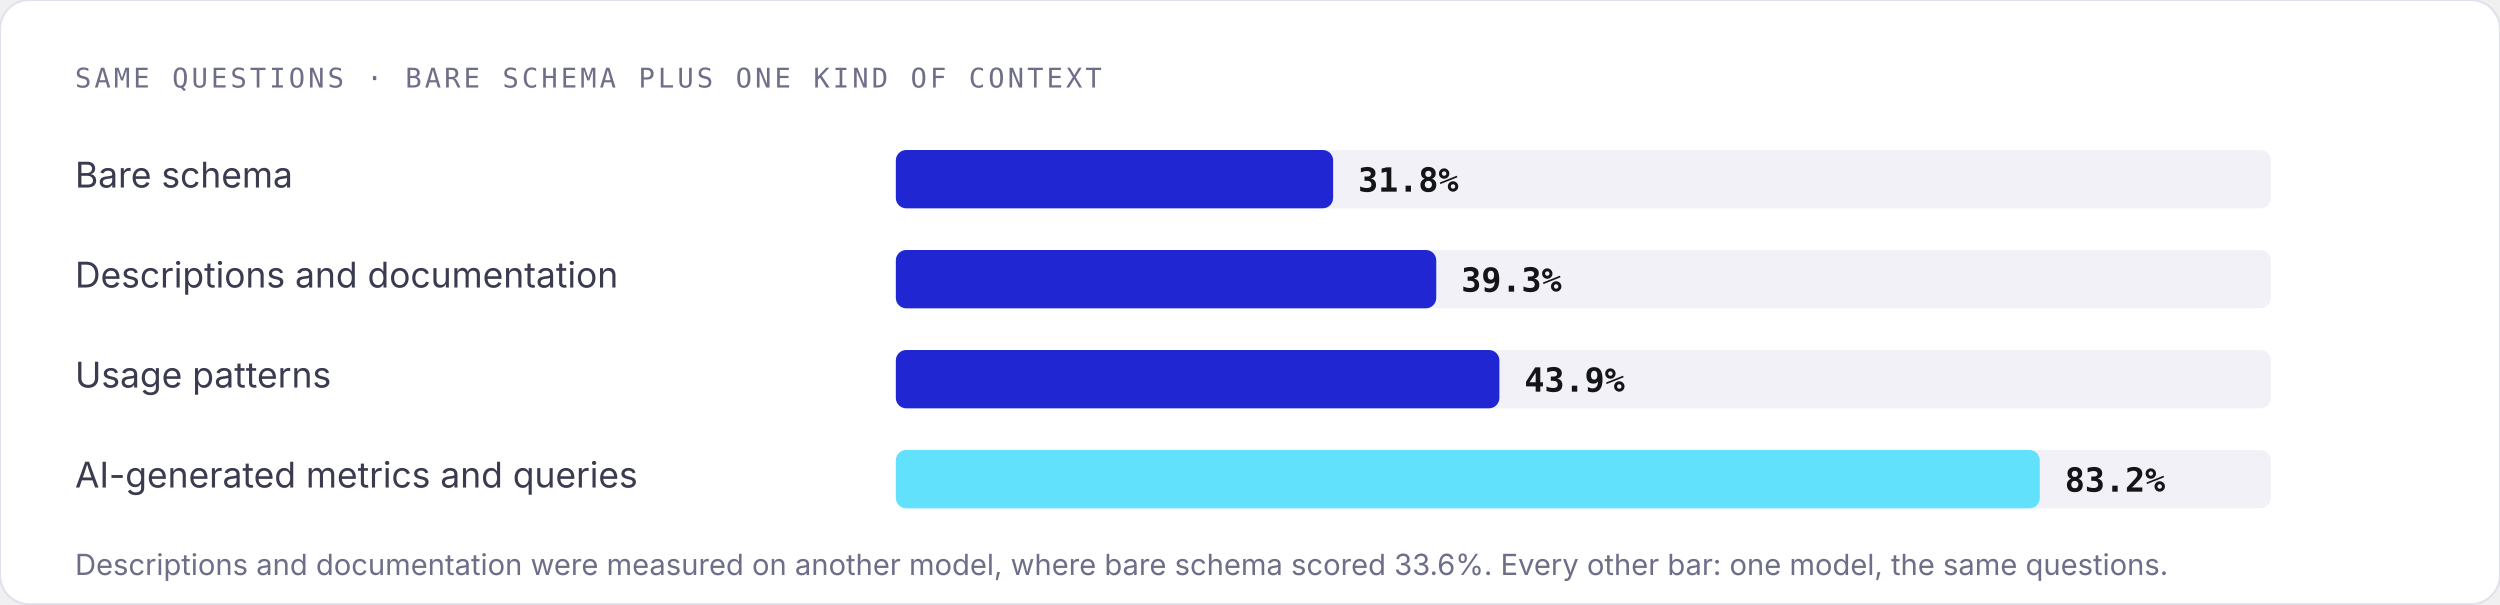
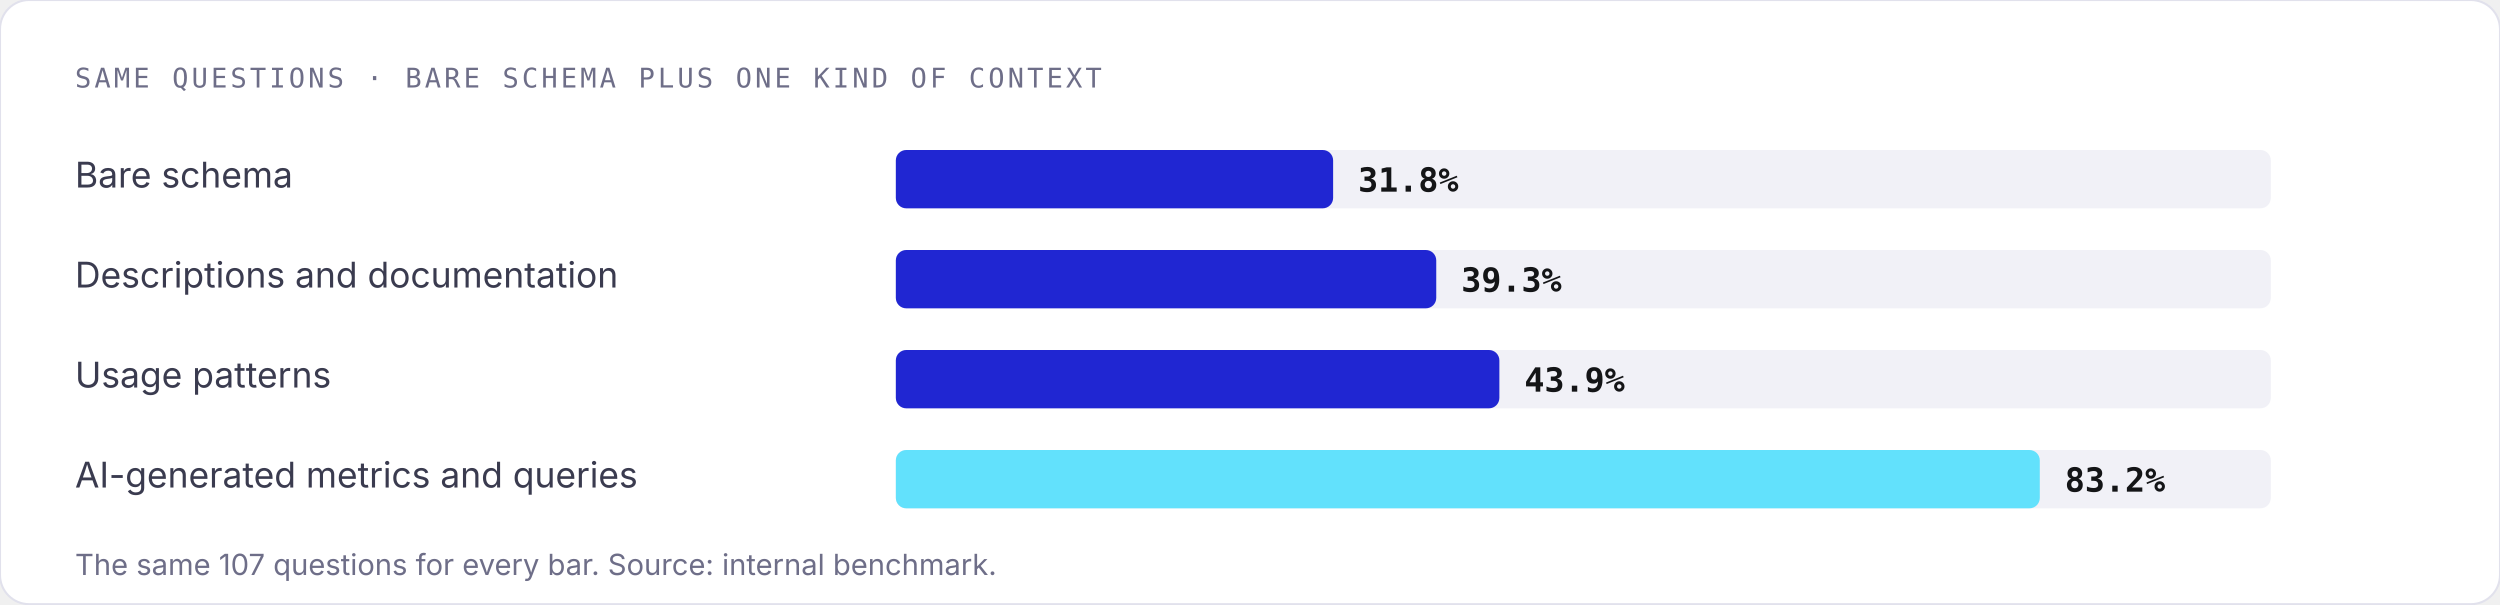
- <svg xmlns="http://www.w3.org/2000/svg" viewBox="0 0 1200 290" width="1200" height="290" role="img" aria-label="Same questions: bare schema 31.8%; descriptions and documentation 39.3% (measured on another model, where bare schema scored 33.6%); usage patterns 43.9%; AI-generated metrics and queries 83.2%.">
+ <svg xmlns="http://www.w3.org/2000/svg" viewBox="0 0 1200 290" width="1200" height="290" role="img" aria-label="Same questions: bare schema 31.8%; descriptions and documentation 39.3%; usage patterns 43.9%; AI-generated metrics and queries 83.2%.">
  <rect width="1200" height="290" rx="14" fill="#FFFFFF" stroke="#E1E1EC" />
  <text x="36" y="42" font-family="'Roboto Mono', ui-monospace, SFMono-Regular, Menlo, monospace" font-size="13" letter-spacing="1.5" fill="#6E6E88">SAME QUESTIONS · BARE SCHEMA PLUS ONE KIND OF CONTEXT</text>
  <text x="36" y="90" font-family="Inter, -apple-system, 'Segoe UI', Helvetica, Arial, sans-serif" font-size="17" fill="#3A3B4F">Bare schema</text>
  <rect x="430" y="72" width="660" height="28" rx="5" fill="#F1F1F7" />
  <rect x="430" y="72" width="209.9" height="28" rx="5" fill="#2026D2" />
  <text x="651.9" y="92" font-family="'Roboto Mono', ui-monospace, SFMono-Regular, Menlo, monospace" font-size="16" font-weight="600" fill="#141517">31.8%</text>
  <text x="36" y="138" font-family="Inter, -apple-system, 'Segoe UI', Helvetica, Arial, sans-serif" font-size="17" fill="#3A3B4F">Descriptions and documentation</text>
  <rect x="430" y="120" width="660" height="28" rx="5" fill="#F1F1F7" />
  <rect x="430" y="120" width="259.4" height="28" rx="5" fill="#2026D2" />
  <text x="701.4" y="140" font-family="'Roboto Mono', ui-monospace, SFMono-Regular, Menlo, monospace" font-size="16" font-weight="600" fill="#141517">39.3%</text>
  <text x="36" y="186" font-family="Inter, -apple-system, 'Segoe UI', Helvetica, Arial, sans-serif" font-size="17" fill="#3A3B4F">Usage patterns</text>
  <rect x="430" y="168" width="660" height="28" rx="5" fill="#F1F1F7" />
  <rect x="430" y="168" width="289.7" height="28" rx="5" fill="#2026D2" />
  <text x="731.7" y="188" font-family="'Roboto Mono', ui-monospace, SFMono-Regular, Menlo, monospace" font-size="16" font-weight="600" fill="#141517">43.9%</text>
  <text x="36" y="234" font-family="Inter, -apple-system, 'Segoe UI', Helvetica, Arial, sans-serif" font-size="17" fill="#3A3B4F">AI-generated metrics and queries</text>
  <rect x="430" y="216" width="660" height="28" rx="5" fill="#F1F1F7" />
  <rect x="430" y="216" width="549.1" height="28" rx="5" fill="#62E1FC" />
  <text x="991.1" y="236" font-family="'Roboto Mono', ui-monospace, SFMono-Regular, Menlo, monospace" font-size="16" font-weight="600" fill="#141517">83.2%</text>
-   <text x="36" y="276" font-family="Inter, -apple-system, 'Segoe UI', Helvetica, Arial, sans-serif" font-size="14" fill="#6E6E88">Descriptions and documentation were measured on another model, where bare schema scored 33.6%. Every other bar: one model, the same questions.</text>
+   <text x="36" y="276" font-family="Inter, -apple-system, 'Segoe UI', Helvetica, Arial, sans-serif" font-size="14" fill="#6E6E88">The same 107 questions for every bar. Source: internal benchmark.</text>
</svg>
